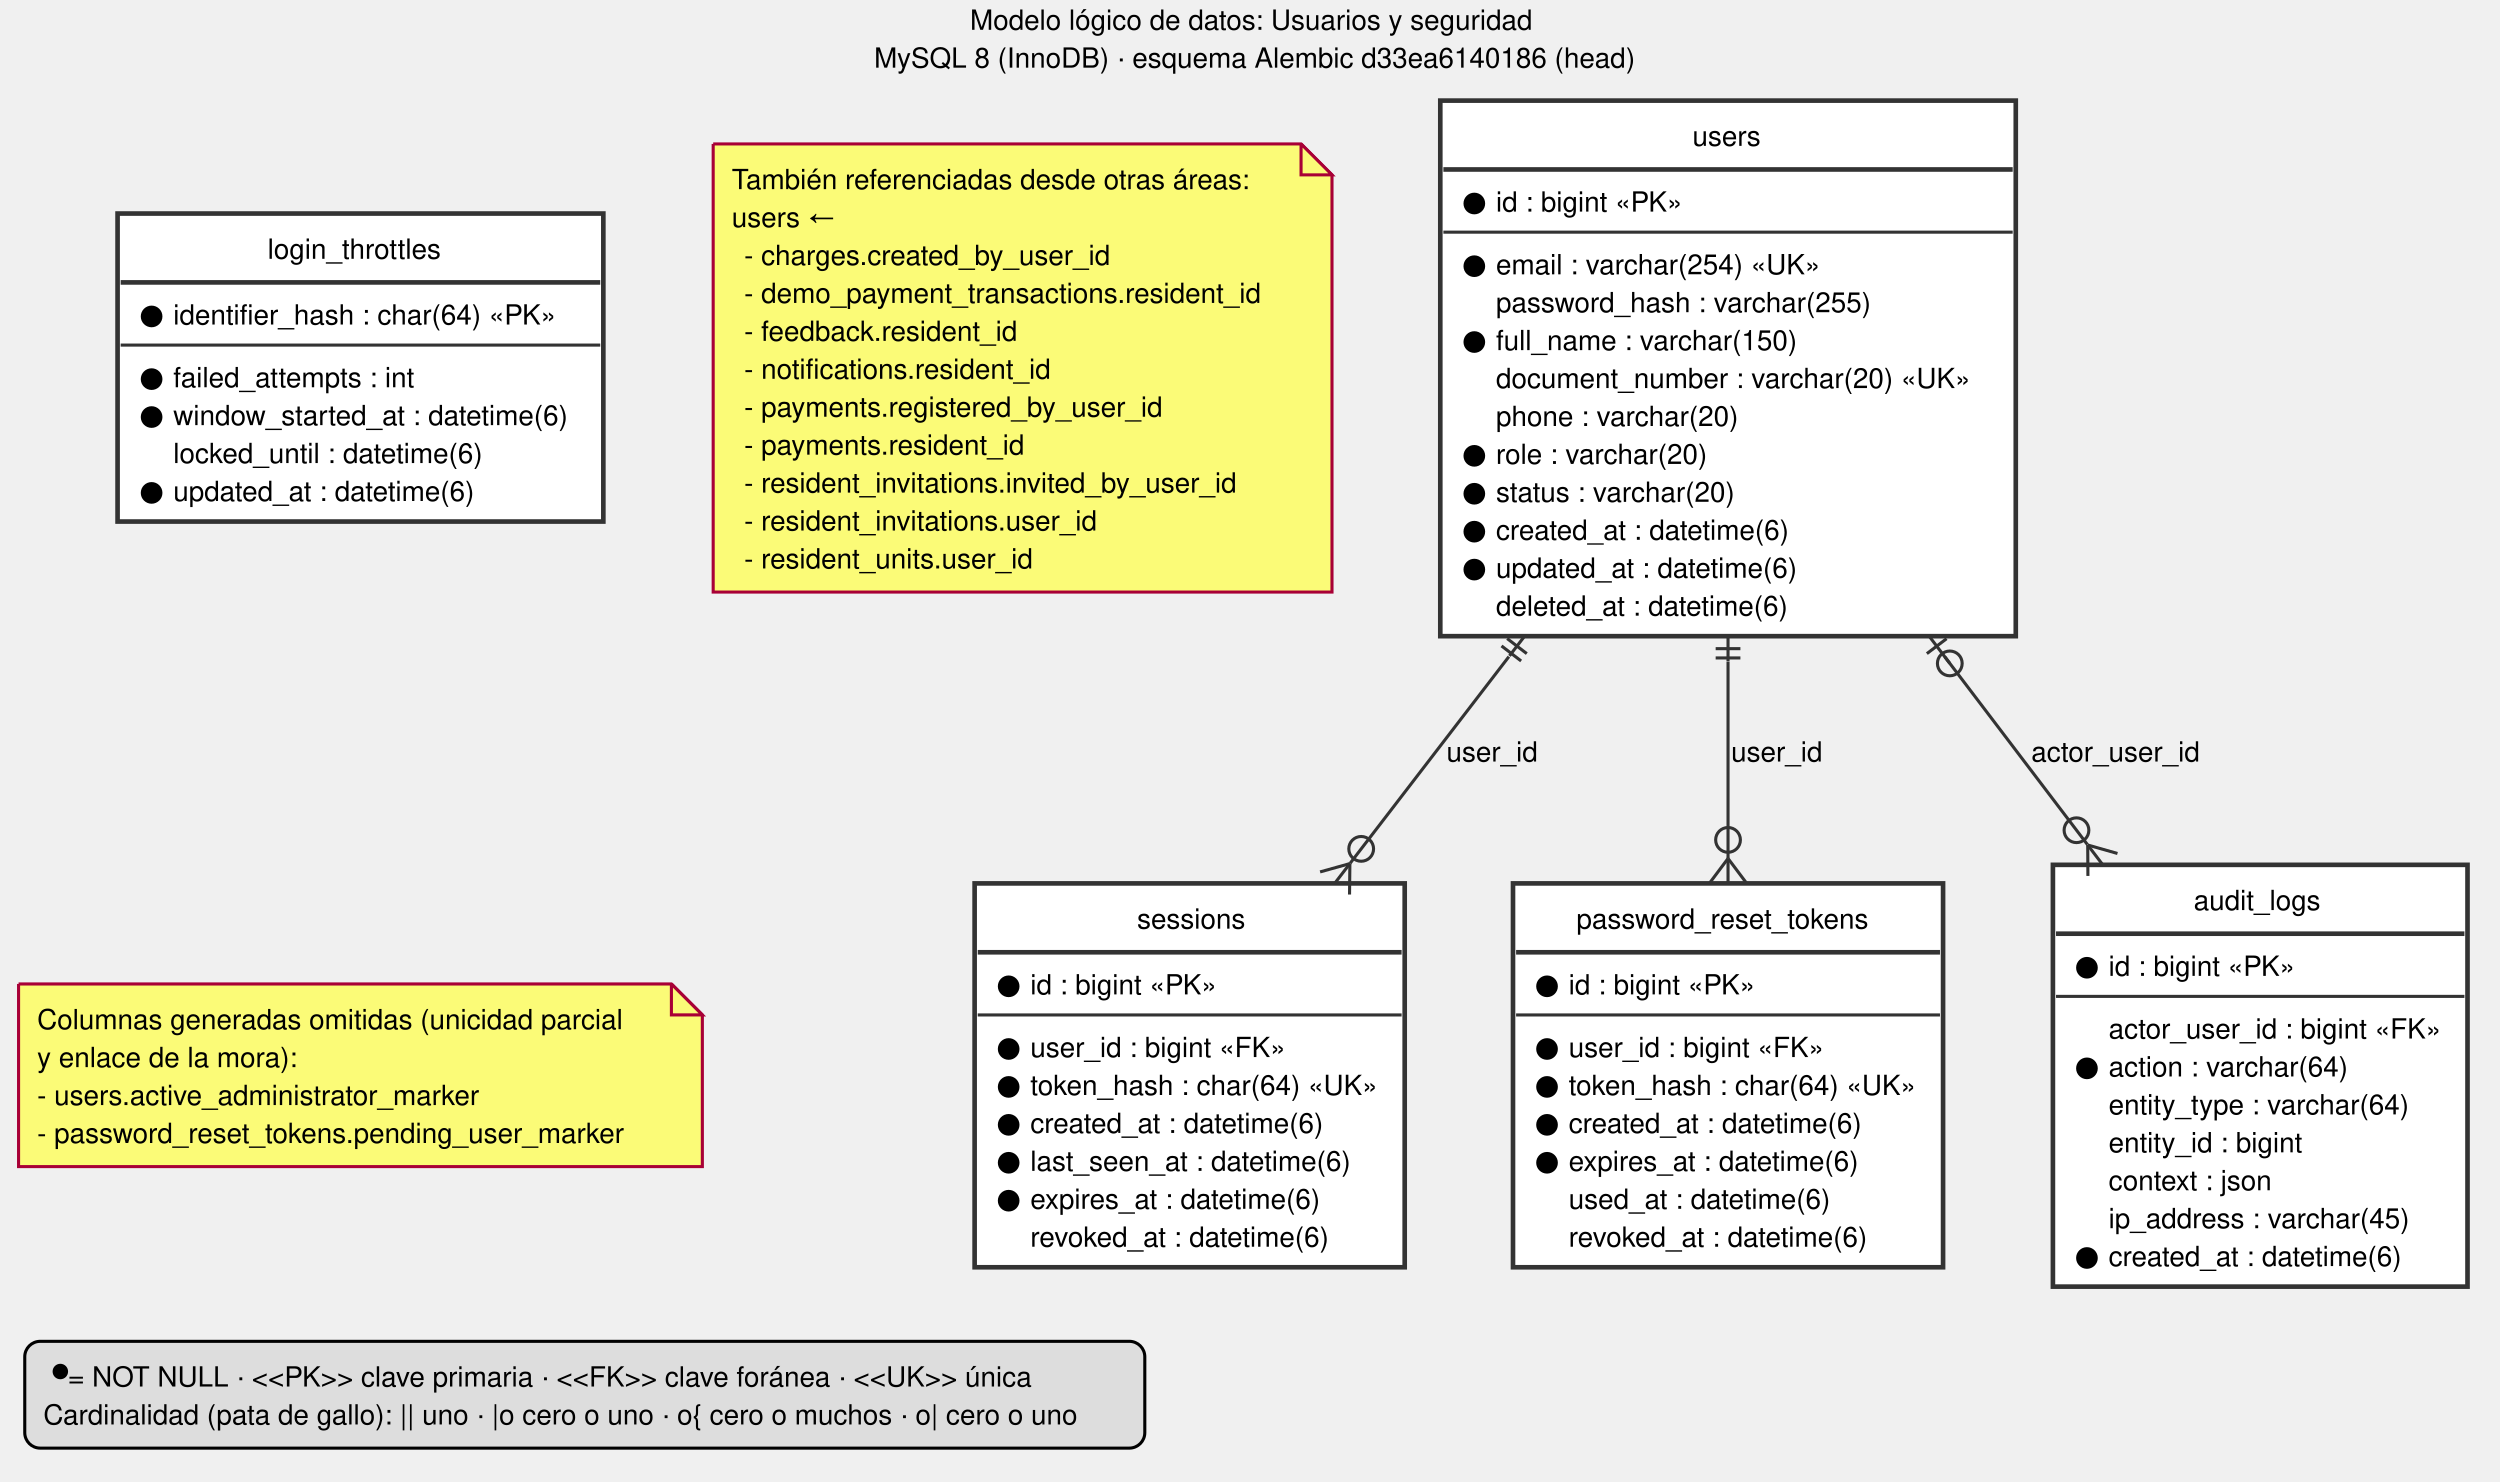
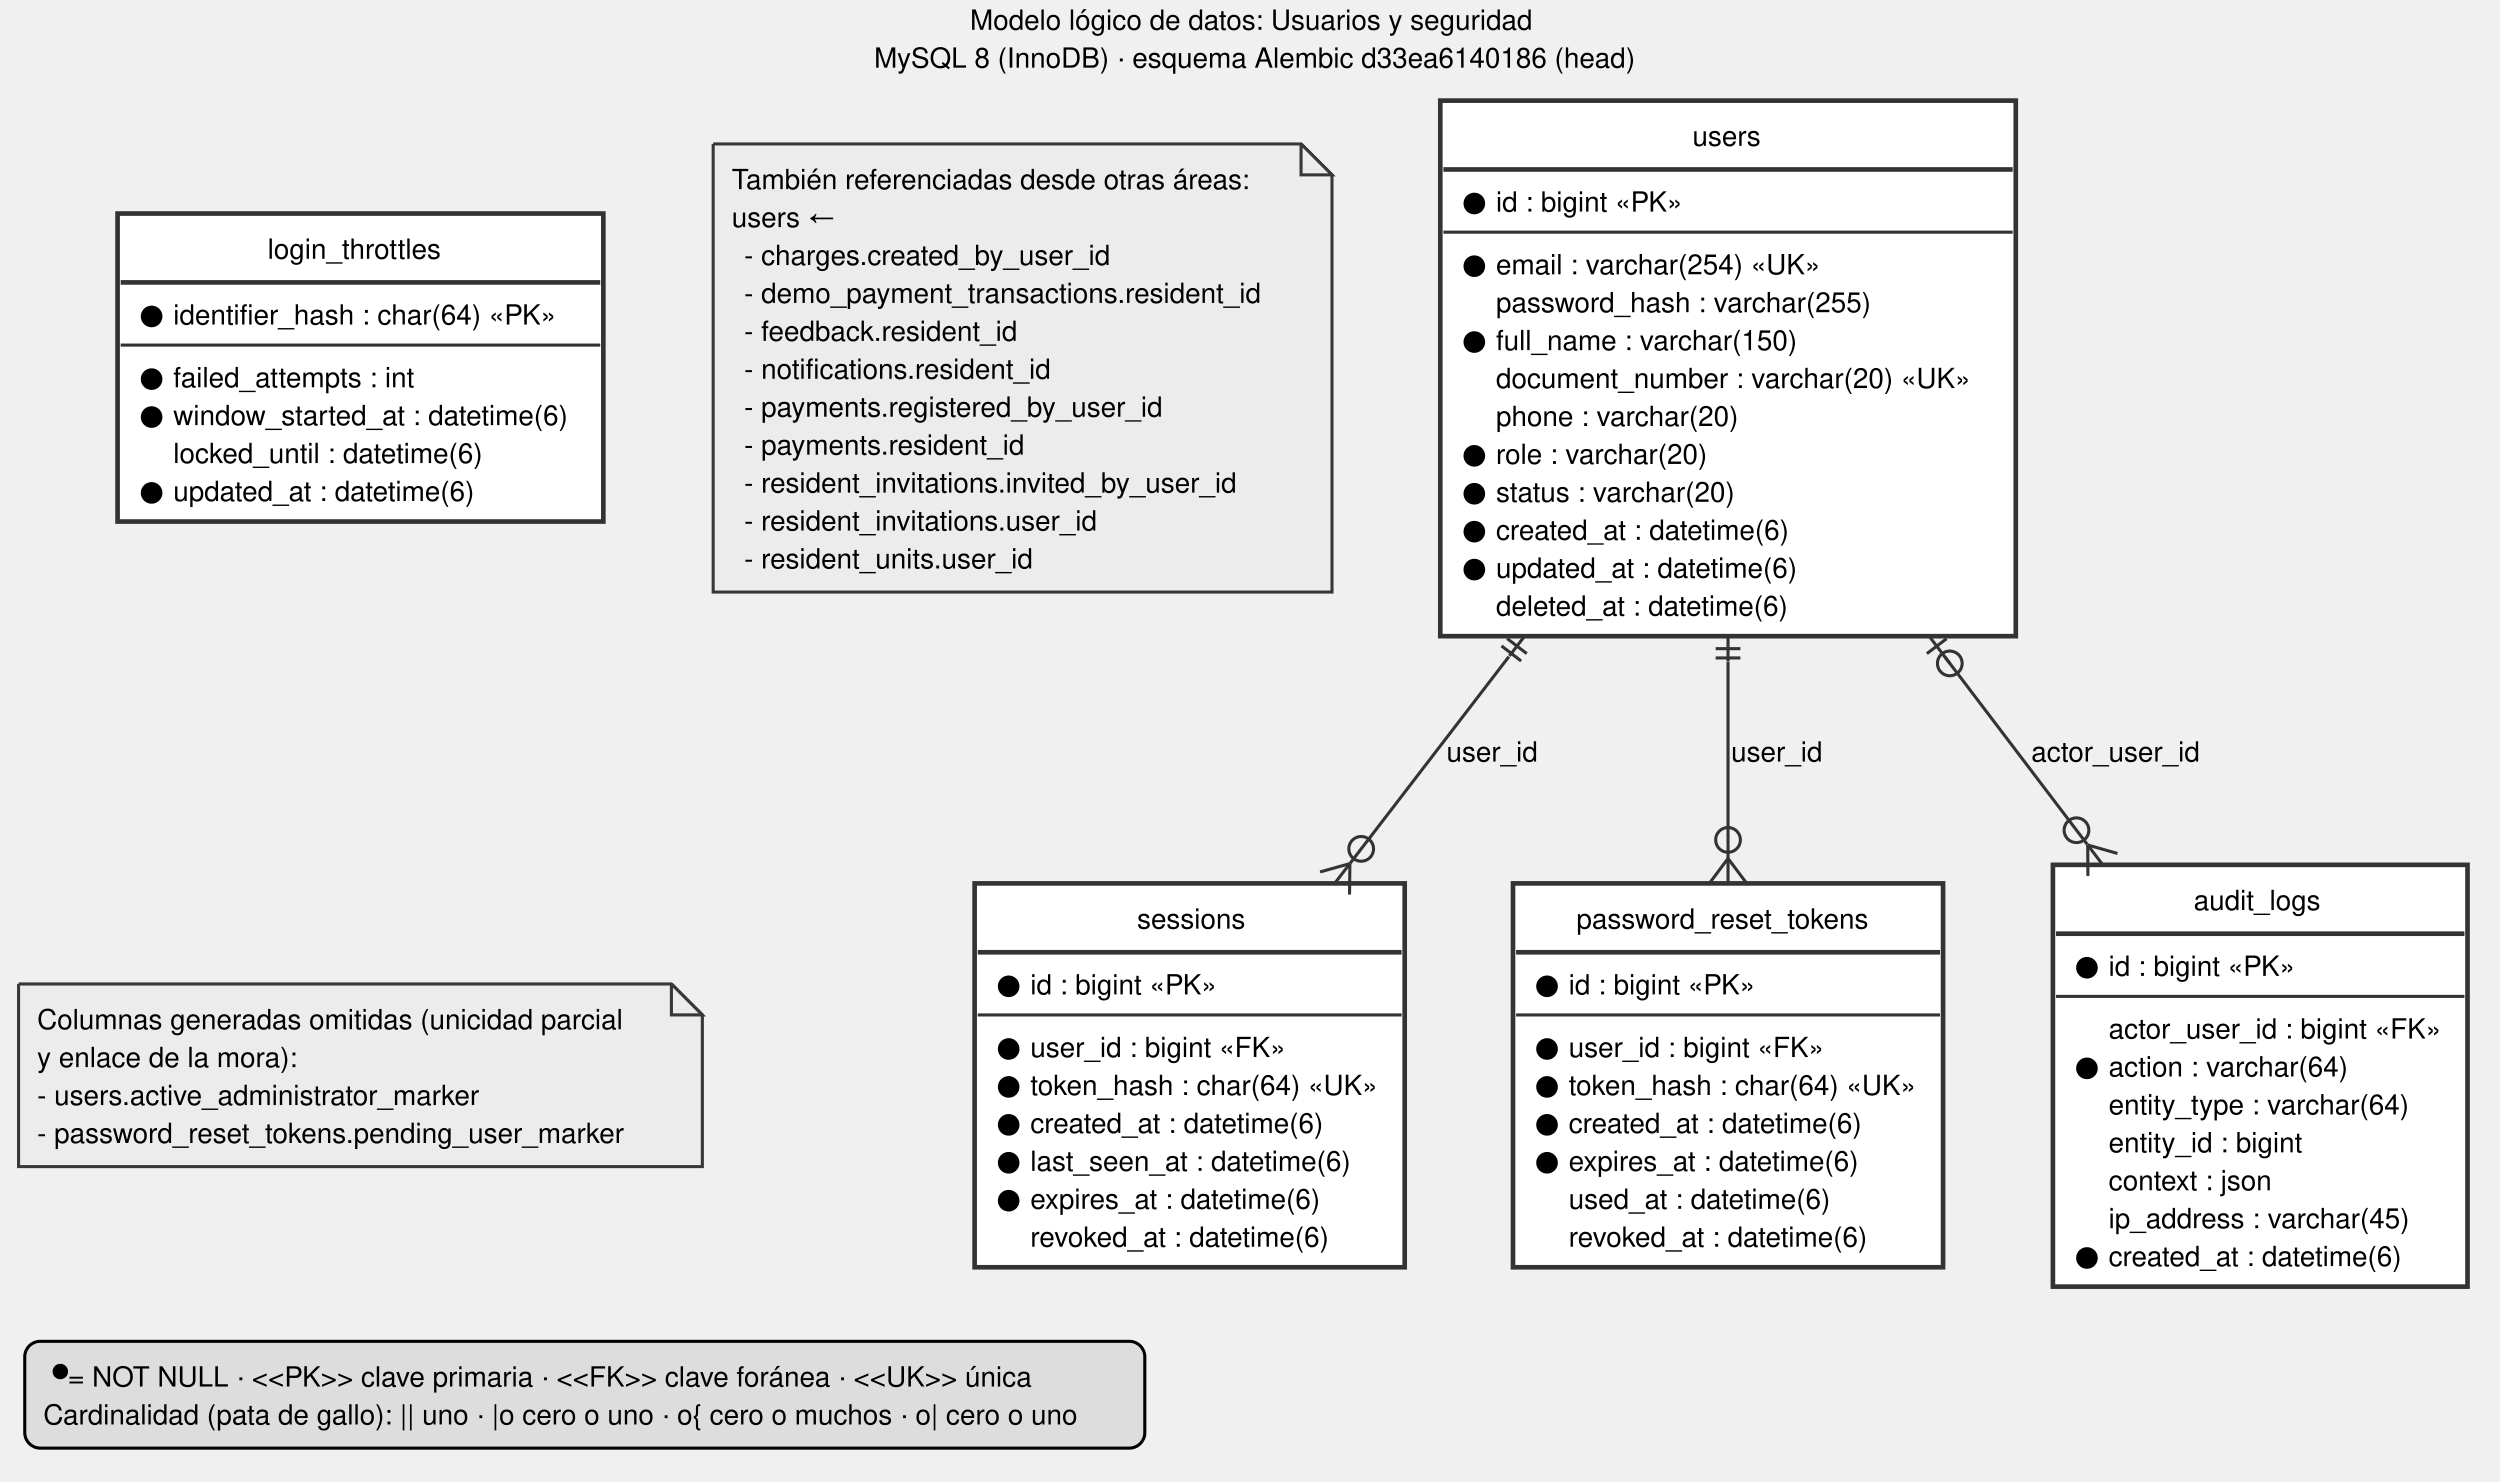
<svg xmlns="http://www.w3.org/2000/svg" contentScriptType="application/ecmascript" contentStyleType="text/css" height="1496.875px" preserveAspectRatio="none" style="width:2525px;height:1496px;" version="1.1" viewBox="0 0 2525 1496" width="2525px" zoomAndPan="magnify">
  <defs />
  <g>
    <text fill="#000000" font-family="Helvetica" font-size="28.125" lengthAdjust="spacingAndGlyphs" textLength="590.625" x="979.688" y="30.066">Modelo lógico de datos: Usuarios y seguridad</text>
    <text fill="#000000" font-family="Helvetica" font-size="28.125" lengthAdjust="spacingAndGlyphs" textLength="784.375" x="882.812" y="68.372">MySQL 8 (InnoDB) · esquema Alembic d33ea6140186 (head)</text>
    <rect fill="#FFFFFF" height="540.928" id="users" style="stroke: #333333; stroke-width: 4.688;" width="581.25" x="1454.688" y="101.613" />
    <text fill="#000000" font-family="Helvetica" font-size="28.125" lengthAdjust="spacingAndGlyphs" textLength="71.875" x="1709.375" y="147.304">users</text>
    <line style="stroke: #333333; stroke-width: 4.688;" x1="1457.812" x2="2032.812" y1="171.169" y2="171.169" />
    <ellipse cx="1489.062" cy="205.544" fill="#000000" rx="9.375" ry="9.375" style="stroke: #000000; stroke-width: 3.125;" />
    <text fill="#000000" font-family="Helvetica" font-size="28.125" lengthAdjust="spacingAndGlyphs" textLength="193.75" x="1510.938" y="213.735">id : bigint «PK»</text>
    <line style="stroke: #333333; stroke-width: 3.125;" x1="1457.812" x2="2032.812" y1="234.476" y2="234.476" />
    <ellipse cx="1489.062" cy="268.851" fill="#000000" rx="9.375" ry="9.375" style="stroke: #000000; stroke-width: 3.125;" />
    <text fill="#000000" font-family="Helvetica" font-size="28.125" lengthAdjust="spacingAndGlyphs" textLength="334.375" x="1510.938" y="277.042">email : varchar(254) «UK»</text>
    <text fill="#000000" font-family="Helvetica" font-size="28.125" lengthAdjust="spacingAndGlyphs" textLength="393.75" x="1510.938" y="315.348">password_hash : varchar(255)</text>
    <ellipse cx="1489.062" cy="345.464" fill="#000000" rx="9.375" ry="9.375" style="stroke: #000000; stroke-width: 3.125;" />
    <text fill="#000000" font-family="Helvetica" font-size="28.125" lengthAdjust="spacingAndGlyphs" textLength="315.625" x="1510.938" y="353.655">full_name : varchar(150)</text>
    <text fill="#000000" font-family="Helvetica" font-size="28.125" lengthAdjust="spacingAndGlyphs" textLength="506.25" x="1510.938" y="391.961">document_number : varchar(20) «UK»</text>
    <text fill="#000000" font-family="Helvetica" font-size="28.125" lengthAdjust="spacingAndGlyphs" textLength="259.375" x="1510.938" y="430.268">phone : varchar(20)</text>
    <ellipse cx="1489.062" cy="460.384" fill="#000000" rx="9.375" ry="9.375" style="stroke: #000000; stroke-width: 3.125;" />
    <text fill="#000000" font-family="Helvetica" font-size="28.125" lengthAdjust="spacingAndGlyphs" textLength="221.875" x="1510.938" y="468.575">role : varchar(20)</text>
    <ellipse cx="1489.062" cy="498.69" fill="#000000" rx="9.375" ry="9.375" style="stroke: #000000; stroke-width: 3.125;" />
    <text fill="#000000" font-family="Helvetica" font-size="28.125" lengthAdjust="spacingAndGlyphs" textLength="250" x="1510.938" y="506.881">status : varchar(20)</text>
    <ellipse cx="1489.062" cy="536.997" fill="#000000" rx="9.375" ry="9.375" style="stroke: #000000; stroke-width: 3.125;" />
    <text fill="#000000" font-family="Helvetica" font-size="28.125" lengthAdjust="spacingAndGlyphs" textLength="306.25" x="1510.938" y="545.188">created_at : datetime(6)</text>
    <ellipse cx="1489.062" cy="575.303" fill="#000000" rx="9.375" ry="9.375" style="stroke: #000000; stroke-width: 3.125;" />
    <text fill="#000000" font-family="Helvetica" font-size="28.125" lengthAdjust="spacingAndGlyphs" textLength="321.875" x="1510.938" y="583.494">updated_at : datetime(6)</text>
    <text fill="#000000" font-family="Helvetica" font-size="28.125" lengthAdjust="spacingAndGlyphs" textLength="306.25" x="1510.938" y="621.801">deleted_at : datetime(6)</text>
    <rect fill="#FFFFFF" height="387.702" id="sessions" style="stroke: #333333; stroke-width: 4.688;" width="434.375" x="984.375" y="892.238" />
    <text fill="#000000" font-family="Helvetica" font-size="28.125" lengthAdjust="spacingAndGlyphs" textLength="106.25" x="1148.438" y="937.929">sessions</text>
    <line style="stroke: #333333; stroke-width: 4.688;" x1="987.5" x2="1415.625" y1="961.794" y2="961.794" />
    <ellipse cx="1018.75" cy="996.169" fill="#000000" rx="9.375" ry="9.375" style="stroke: #000000; stroke-width: 3.125;" />
    <text fill="#000000" font-family="Helvetica" font-size="28.125" lengthAdjust="spacingAndGlyphs" textLength="193.75" x="1040.625" y="1004.36">id : bigint «PK»</text>
    <line style="stroke: #333333; stroke-width: 3.125;" x1="987.5" x2="1415.625" y1="1025.101" y2="1025.101" />
    <ellipse cx="1018.75" cy="1059.476" fill="#000000" rx="9.375" ry="9.375" style="stroke: #000000; stroke-width: 3.125;" />
    <text fill="#000000" font-family="Helvetica" font-size="28.125" lengthAdjust="spacingAndGlyphs" textLength="265.625" x="1040.625" y="1067.667">user_id : bigint «FK»</text>
    <ellipse cx="1018.75" cy="1097.783" fill="#000000" rx="9.375" ry="9.375" style="stroke: #000000; stroke-width: 3.125;" />
    <text fill="#000000" font-family="Helvetica" font-size="28.125" lengthAdjust="spacingAndGlyphs" textLength="359.375" x="1040.625" y="1105.973">token_hash : char(64) «UK»</text>
    <ellipse cx="1018.75" cy="1136.089" fill="#000000" rx="9.375" ry="9.375" style="stroke: #000000; stroke-width: 3.125;" />
    <text fill="#000000" font-family="Helvetica" font-size="28.125" lengthAdjust="spacingAndGlyphs" textLength="306.25" x="1040.625" y="1144.28">created_at : datetime(6)</text>
    <ellipse cx="1018.75" cy="1174.396" fill="#000000" rx="9.375" ry="9.375" style="stroke: #000000; stroke-width: 3.125;" />
    <text fill="#000000" font-family="Helvetica" font-size="28.125" lengthAdjust="spacingAndGlyphs" textLength="325" x="1040.625" y="1182.586">last_seen_at : datetime(6)</text>
    <ellipse cx="1018.75" cy="1212.702" fill="#000000" rx="9.375" ry="9.375" style="stroke: #000000; stroke-width: 3.125;" />
    <text fill="#000000" font-family="Helvetica" font-size="28.125" lengthAdjust="spacingAndGlyphs" textLength="303.125" x="1040.625" y="1220.893">expires_at : datetime(6)</text>
    <text fill="#000000" font-family="Helvetica" font-size="28.125" lengthAdjust="spacingAndGlyphs" textLength="315.625" x="1040.625" y="1259.199">revoked_at : datetime(6)</text>
    <rect fill="#FFFFFF" height="311.089" id="login_throttles" style="stroke: #333333; stroke-width: 4.688;" width="490.625" x="118.75" y="215.675" />
    <text fill="#000000" font-family="Helvetica" font-size="28.125" lengthAdjust="spacingAndGlyphs" textLength="187.5" x="270.312" y="261.366">login_throttles</text>
    <line style="stroke: #333333; stroke-width: 4.688;" x1="121.875" x2="606.25" y1="285.232" y2="285.232" />
    <ellipse cx="153.125" cy="319.607" fill="#000000" rx="9.375" ry="9.375" style="stroke: #000000; stroke-width: 3.125;" />
    <text fill="#000000" font-family="Helvetica" font-size="28.125" lengthAdjust="spacingAndGlyphs" textLength="396.875" x="175" y="327.798">identifier_hash : char(64) «PK»</text>
    <line style="stroke: #333333; stroke-width: 3.125;" x1="121.875" x2="606.25" y1="348.539" y2="348.539" />
    <ellipse cx="153.125" cy="382.914" fill="#000000" rx="9.375" ry="9.375" style="stroke: #000000; stroke-width: 3.125;" />
    <text fill="#000000" font-family="Helvetica" font-size="28.125" lengthAdjust="spacingAndGlyphs" textLength="253.125" x="175" y="391.104">failed_attempts : int</text>
    <ellipse cx="153.125" cy="421.22" fill="#000000" rx="9.375" ry="9.375" style="stroke: #000000; stroke-width: 3.125;" />
    <text fill="#000000" font-family="Helvetica" font-size="28.125" lengthAdjust="spacingAndGlyphs" textLength="415.625" x="175" y="429.411">window_started_at : datetime(6)</text>
    <text fill="#000000" font-family="Helvetica" font-size="28.125" lengthAdjust="spacingAndGlyphs" textLength="325" x="175" y="467.717">locked_until : datetime(6)</text>
    <ellipse cx="153.125" cy="497.833" fill="#000000" rx="9.375" ry="9.375" style="stroke: #000000; stroke-width: 3.125;" />
    <text fill="#000000" font-family="Helvetica" font-size="28.125" lengthAdjust="spacingAndGlyphs" textLength="321.875" x="175" y="506.024">updated_at : datetime(6)</text>
    <rect fill="#FFFFFF" height="387.702" id="password_reset_tokens" style="stroke: #333333; stroke-width: 4.688;" width="434.375" x="1528.125" y="892.238" />
    <text fill="#000000" font-family="Helvetica" font-size="28.125" lengthAdjust="spacingAndGlyphs" textLength="306.25" x="1592.188" y="937.929">password_reset_tokens</text>
    <line style="stroke: #333333; stroke-width: 4.688;" x1="1531.25" x2="1959.375" y1="961.794" y2="961.794" />
    <ellipse cx="1562.5" cy="996.169" fill="#000000" rx="9.375" ry="9.375" style="stroke: #000000; stroke-width: 3.125;" />
    <text fill="#000000" font-family="Helvetica" font-size="28.125" lengthAdjust="spacingAndGlyphs" textLength="193.75" x="1584.375" y="1004.36">id : bigint «PK»</text>
    <line style="stroke: #333333; stroke-width: 3.125;" x1="1531.25" x2="1959.375" y1="1025.101" y2="1025.101" />
    <ellipse cx="1562.5" cy="1059.476" fill="#000000" rx="9.375" ry="9.375" style="stroke: #000000; stroke-width: 3.125;" />
    <text fill="#000000" font-family="Helvetica" font-size="28.125" lengthAdjust="spacingAndGlyphs" textLength="265.625" x="1584.375" y="1067.667">user_id : bigint «FK»</text>
    <ellipse cx="1562.5" cy="1097.783" fill="#000000" rx="9.375" ry="9.375" style="stroke: #000000; stroke-width: 3.125;" />
    <text fill="#000000" font-family="Helvetica" font-size="28.125" lengthAdjust="spacingAndGlyphs" textLength="359.375" x="1584.375" y="1105.973">token_hash : char(64) «UK»</text>
    <ellipse cx="1562.5" cy="1136.089" fill="#000000" rx="9.375" ry="9.375" style="stroke: #000000; stroke-width: 3.125;" />
    <text fill="#000000" font-family="Helvetica" font-size="28.125" lengthAdjust="spacingAndGlyphs" textLength="306.25" x="1584.375" y="1144.28">created_at : datetime(6)</text>
    <ellipse cx="1562.5" cy="1174.396" fill="#000000" rx="9.375" ry="9.375" style="stroke: #000000; stroke-width: 3.125;" />
    <text fill="#000000" font-family="Helvetica" font-size="28.125" lengthAdjust="spacingAndGlyphs" textLength="303.125" x="1584.375" y="1182.586">expires_at : datetime(6)</text>
    <text fill="#000000" font-family="Helvetica" font-size="28.125" lengthAdjust="spacingAndGlyphs" textLength="271.875" x="1584.375" y="1220.893">used_at : datetime(6)</text>
    <text fill="#000000" font-family="Helvetica" font-size="28.125" lengthAdjust="spacingAndGlyphs" textLength="315.625" x="1584.375" y="1259.199">revoked_at : datetime(6)</text>
    <rect fill="#FFFFFF" height="426.009" id="audit_logs" style="stroke: #333333; stroke-width: 4.688;" width="418.75" x="2073.438" y="873.488" />
    <text fill="#000000" font-family="Helvetica" font-size="28.125" lengthAdjust="spacingAndGlyphs" textLength="134.375" x="2215.625" y="919.179">audit_logs</text>
    <line style="stroke: #333333; stroke-width: 4.688;" x1="2076.562" x2="2489.062" y1="943.044" y2="943.044" />
    <ellipse cx="2107.812" cy="977.419" fill="#000000" rx="9.375" ry="9.375" style="stroke: #000000; stroke-width: 3.125;" />
    <text fill="#000000" font-family="Helvetica" font-size="28.125" lengthAdjust="spacingAndGlyphs" textLength="193.75" x="2129.688" y="985.61">id : bigint «PK»</text>
    <line style="stroke: #333333; stroke-width: 3.125;" x1="2076.562" x2="2489.062" y1="1006.351" y2="1006.351" />
    <text fill="#000000" font-family="Helvetica" font-size="28.125" lengthAdjust="spacingAndGlyphs" textLength="343.75" x="2129.688" y="1048.917">actor_user_id : bigint «FK»</text>
    <ellipse cx="2107.812" cy="1079.033" fill="#000000" rx="9.375" ry="9.375" style="stroke: #000000; stroke-width: 3.125;" />
    <text fill="#000000" font-family="Helvetica" font-size="28.125" lengthAdjust="spacingAndGlyphs" textLength="250" x="2129.688" y="1087.223">action : varchar(64)</text>
    <text fill="#000000" font-family="Helvetica" font-size="28.125" lengthAdjust="spacingAndGlyphs" textLength="318.75" x="2129.688" y="1125.53">entity_type : varchar(64)</text>
    <text fill="#000000" font-family="Helvetica" font-size="28.125" lengthAdjust="spacingAndGlyphs" textLength="209.375" x="2129.688" y="1163.836">entity_id : bigint</text>
    <text fill="#000000" font-family="Helvetica" font-size="28.125" lengthAdjust="spacingAndGlyphs" textLength="168.75" x="2129.688" y="1202.143">context : json</text>
    <text fill="#000000" font-family="Helvetica" font-size="28.125" lengthAdjust="spacingAndGlyphs" textLength="315.625" x="2129.688" y="1240.449">ip_address : varchar(45)</text>
    <ellipse cx="2107.812" cy="1270.565" fill="#000000" rx="9.375" ry="9.375" style="stroke: #000000; stroke-width: 3.125;" />
    <text fill="#000000" font-family="Helvetica" font-size="28.125" lengthAdjust="spacingAndGlyphs" textLength="306.25" x="2129.688" y="1278.756">created_at : datetime(6)</text>
-     <path d="M720.312,145.363 L720.312,597.985 L1345.312,597.985 L1345.312,176.613 L1314.062,145.363 L720.312,145.363 " fill="#FBFB77" style="stroke: #A80036; stroke-width: 3.125;" />
-     <path d="M1314.062,145.363 L1314.062,176.613 L1345.312,176.613 L1314.062,145.363 " fill="#FBFB77" style="stroke: #A80036; stroke-width: 3.125;" />
+     <path d="M720.312,145.363 L720.312,597.985 L1345.312,597.985 L1345.312,176.613 L1314.062,145.363 L720.312,145.363 " fill="#ECECEC" style="stroke: #383838; stroke-width: 3.125;" />
+     <path d="M1314.062,145.363 L1314.062,176.613 L1345.312,176.613 L1314.062,145.363 " fill="#ECECEC" style="stroke: #383838; stroke-width: 3.125;" />
    <text fill="#000000" font-family="Helvetica" font-size="28.125" lengthAdjust="spacingAndGlyphs" textLength="546.875" x="739.062" y="191.054">También referenciadas desde otras áreas:</text>
    <text fill="#000000" font-family="Helvetica" font-size="28.125" lengthAdjust="spacingAndGlyphs" textLength="103.125" x="739.062" y="229.36">users ←</text>
    <text fill="#000000" font-family="Helvetica" font-size="28.125" lengthAdjust="spacingAndGlyphs" textLength="384.375" x="751.562" y="267.667">- charges.created_by_user_id</text>
    <text fill="#000000" font-family="Helvetica" font-size="28.125" lengthAdjust="spacingAndGlyphs" textLength="546.875" x="751.562" y="305.973">- demo_payment_transactions.resident_id</text>
    <text fill="#000000" font-family="Helvetica" font-size="28.125" lengthAdjust="spacingAndGlyphs" textLength="290.625" x="751.562" y="344.28">- feedback.resident_id</text>
    <text fill="#000000" font-family="Helvetica" font-size="28.125" lengthAdjust="spacingAndGlyphs" textLength="325" x="751.562" y="382.586">- notifications.resident_id</text>
    <text fill="#000000" font-family="Helvetica" font-size="28.125" lengthAdjust="spacingAndGlyphs" textLength="446.875" x="751.562" y="420.893">- payments.registered_by_user_id</text>
    <text fill="#000000" font-family="Helvetica" font-size="28.125" lengthAdjust="spacingAndGlyphs" textLength="300" x="751.562" y="459.2">- payments.resident_id</text>
    <text fill="#000000" font-family="Helvetica" font-size="28.125" lengthAdjust="spacingAndGlyphs" textLength="525" x="751.562" y="497.506">- resident_invitations.invited_by_user_id</text>
    <text fill="#000000" font-family="Helvetica" font-size="28.125" lengthAdjust="spacingAndGlyphs" textLength="375" x="751.562" y="535.812">- resident_invitations.user_id</text>
    <text fill="#000000" font-family="Helvetica" font-size="28.125" lengthAdjust="spacingAndGlyphs" textLength="306.25" x="751.562" y="574.119">- resident_units.user_id</text>
-     <path d="M18.75,993.801 L18.75,1178.277 L709.375,1178.277 L709.375,1025.051 L678.125,993.801 L18.75,993.801 " fill="#FBFB77" style="stroke: #A80036; stroke-width: 3.125;" />
-     <path d="M678.125,993.801 L678.125,1025.051 L709.375,1025.051 L678.125,993.801 " fill="#FBFB77" style="stroke: #A80036; stroke-width: 3.125;" />
+     <path d="M18.75,993.801 L18.75,1178.277 L709.375,1178.277 L709.375,1025.051 L678.125,993.801 L18.75,993.801 " fill="#ECECEC" style="stroke: #383838; stroke-width: 3.125;" />
+     <path d="M678.125,993.801 L678.125,1025.051 L709.375,1025.051 L678.125,993.801 " fill="#ECECEC" style="stroke: #383838; stroke-width: 3.125;" />
    <text fill="#000000" font-family="Helvetica" font-size="28.125" lengthAdjust="spacingAndGlyphs" textLength="621.875" x="37.5" y="1039.491">Columnas generadas omitidas (unicidad parcial</text>
    <text fill="#000000" font-family="Helvetica" font-size="28.125" lengthAdjust="spacingAndGlyphs" textLength="265.625" x="37.5" y="1077.798">y enlace de la mora):</text>
    <text fill="#000000" font-family="Helvetica" font-size="28.125" lengthAdjust="spacingAndGlyphs" textLength="468.75" x="37.5" y="1116.104">- users.active_administrator_marker</text>
    <text fill="#000000" font-family="Helvetica" font-size="28.125" lengthAdjust="spacingAndGlyphs" textLength="625" x="37.5" y="1154.411">- password_reset_tokens.pending_user_marker</text>
    <path d="M1964.25,663.332 C2012.188,726.519 2062.375,792.551 2108.312,853.051 " fill="none" id="users-audit_logs" style="stroke: #333333; stroke-width: 3.125;" />
    <line style="stroke: #333333; stroke-width: 3.125;" x1="2108.59" x2="2138.646" y1="853.46" y2="862.017" />
    <line style="stroke: #333333; stroke-width: 3.125;" x1="2108.59" x2="2108.791" y1="853.46" y2="884.709" />
    <line style="stroke: #333333; stroke-width: 3.125;" x1="2108.59" x2="2123.719" y1="853.46" y2="873.363" />
    <ellipse cx="2097.244" cy="838.532" fill="none" rx="12.5" ry="12.5" style="stroke: #333333; stroke-width: 3.125;" />
    <line style="stroke: #333333; stroke-width: 3.125;" x1="1969.294" x2="1948.531" y1="670.041" y2="642.644" />
    <ellipse cx="1969.294" cy="670.041" fill="none" rx="12.5" ry="12.5" style="stroke: #333333; stroke-width: 3.125;" />
    <line style="stroke: #333333; stroke-width: 3.125;" x1="1946.119" x2="1966.043" y1="660.157" y2="645.057" />
    <text fill="#000000" font-family="Helvetica" font-size="28.125" lengthAdjust="spacingAndGlyphs" textLength="175" x="2051.562" y="769.179">actor_user_id</text>
    <path d="M1745.312,668.113 C1745.312,734.582 1745.312,803.988 1745.312,866.582 " fill="none" id="users-password_reset_tokens" style="stroke: #333333; stroke-width: 3.125;" />
    <line style="stroke: #333333; stroke-width: 3.125;" x1="1745.312" x2="1764.062" y1="867.051" y2="892.051" />
    <line style="stroke: #333333; stroke-width: 3.125;" x1="1745.312" x2="1726.562" y1="867.051" y2="892.051" />
    <line style="stroke: #333333; stroke-width: 3.125;" x1="1745.312" x2="1745.312" y1="867.051" y2="892.051" />
    <ellipse cx="1745.312" cy="848.301" fill="none" rx="12.5" ry="12.5" style="stroke: #333333; stroke-width: 3.125;" />
    <line style="stroke: #333333; stroke-width: 3.125;" x1="1732.812" x2="1757.812" y1="655.144" y2="655.144" />
    <line style="stroke: #333333; stroke-width: 3.125;" x1="1732.812" x2="1757.812" y1="664.519" y2="664.519" />
    <line style="stroke: #333333; stroke-width: 3.125;" x1="1745.312" x2="1745.312" y1="667.644" y2="642.644" />
    <text fill="#000000" font-family="Helvetica" font-size="28.125" lengthAdjust="spacingAndGlyphs" textLength="96.875" x="1748.438" y="769.179">user_id</text>
    <path d="M1523.969,663.207 C1470.281,733.051 1413.906,806.457 1363.562,871.988 " fill="none" id="users-sessions" style="stroke: #333333; stroke-width: 3.125;" />
    <line style="stroke: #333333; stroke-width: 3.125;" x1="1363.384" x2="1363.027" y1="872.223" y2="903.471" />
    <line style="stroke: #333333; stroke-width: 3.125;" x1="1363.384" x2="1333.286" y1="872.223" y2="880.63" />
    <line style="stroke: #333333; stroke-width: 3.125;" x1="1363.384" x2="1348.156" y1="872.223" y2="892.051" />
    <ellipse cx="1374.805" cy="857.353" fill="none" rx="12.5" ry="12.5" style="stroke: #333333; stroke-width: 3.125;" />
    <line style="stroke: #333333; stroke-width: 3.125;" x1="1522.223" x2="1542.05" y1="644.944" y2="660.172" />
    <line style="stroke: #333333; stroke-width: 3.125;" x1="1516.512" x2="1536.339" y1="652.379" y2="667.607" />
    <line style="stroke: #333333; stroke-width: 3.125;" x1="1524.522" x2="1539.75" y1="662.471" y2="642.644" />
    <text fill="#000000" font-family="Helvetica" font-size="28.125" lengthAdjust="spacingAndGlyphs" textLength="96.875" x="1460.938" y="769.179">user_id</text>
    <rect fill="#DDDDDD" height="107.863" rx="15.625" ry="15.625" style="stroke: #000000; stroke-width: 3.125;" width="1131.25" x="25" y="1354.738" />
    <ellipse cx="60.938" cy="1385.232" fill="#000000" rx="7.812" ry="7.812" style="stroke: #000000; stroke-width: 0.0;" />
    <text fill="#000000" font-family="Helvetica" font-size="28.125" lengthAdjust="spacingAndGlyphs" textLength="965.625" x="68.75" y="1400.429">= NOT NULL · &lt;&lt;PK&gt;&gt; clave primaria · &lt;&lt;FK&gt;&gt; clave foránea · &lt;&lt;UK&gt;&gt; única</text>
    <text fill="#000000" font-family="Helvetica" font-size="28.125" lengthAdjust="spacingAndGlyphs" textLength="1093.75" x="43.75" y="1438.735">Cardinalidad (pata de gallo): || uno · |o cero o uno · o{ cero o muchos · o| cero o uno</text>
  </g>
</svg>
